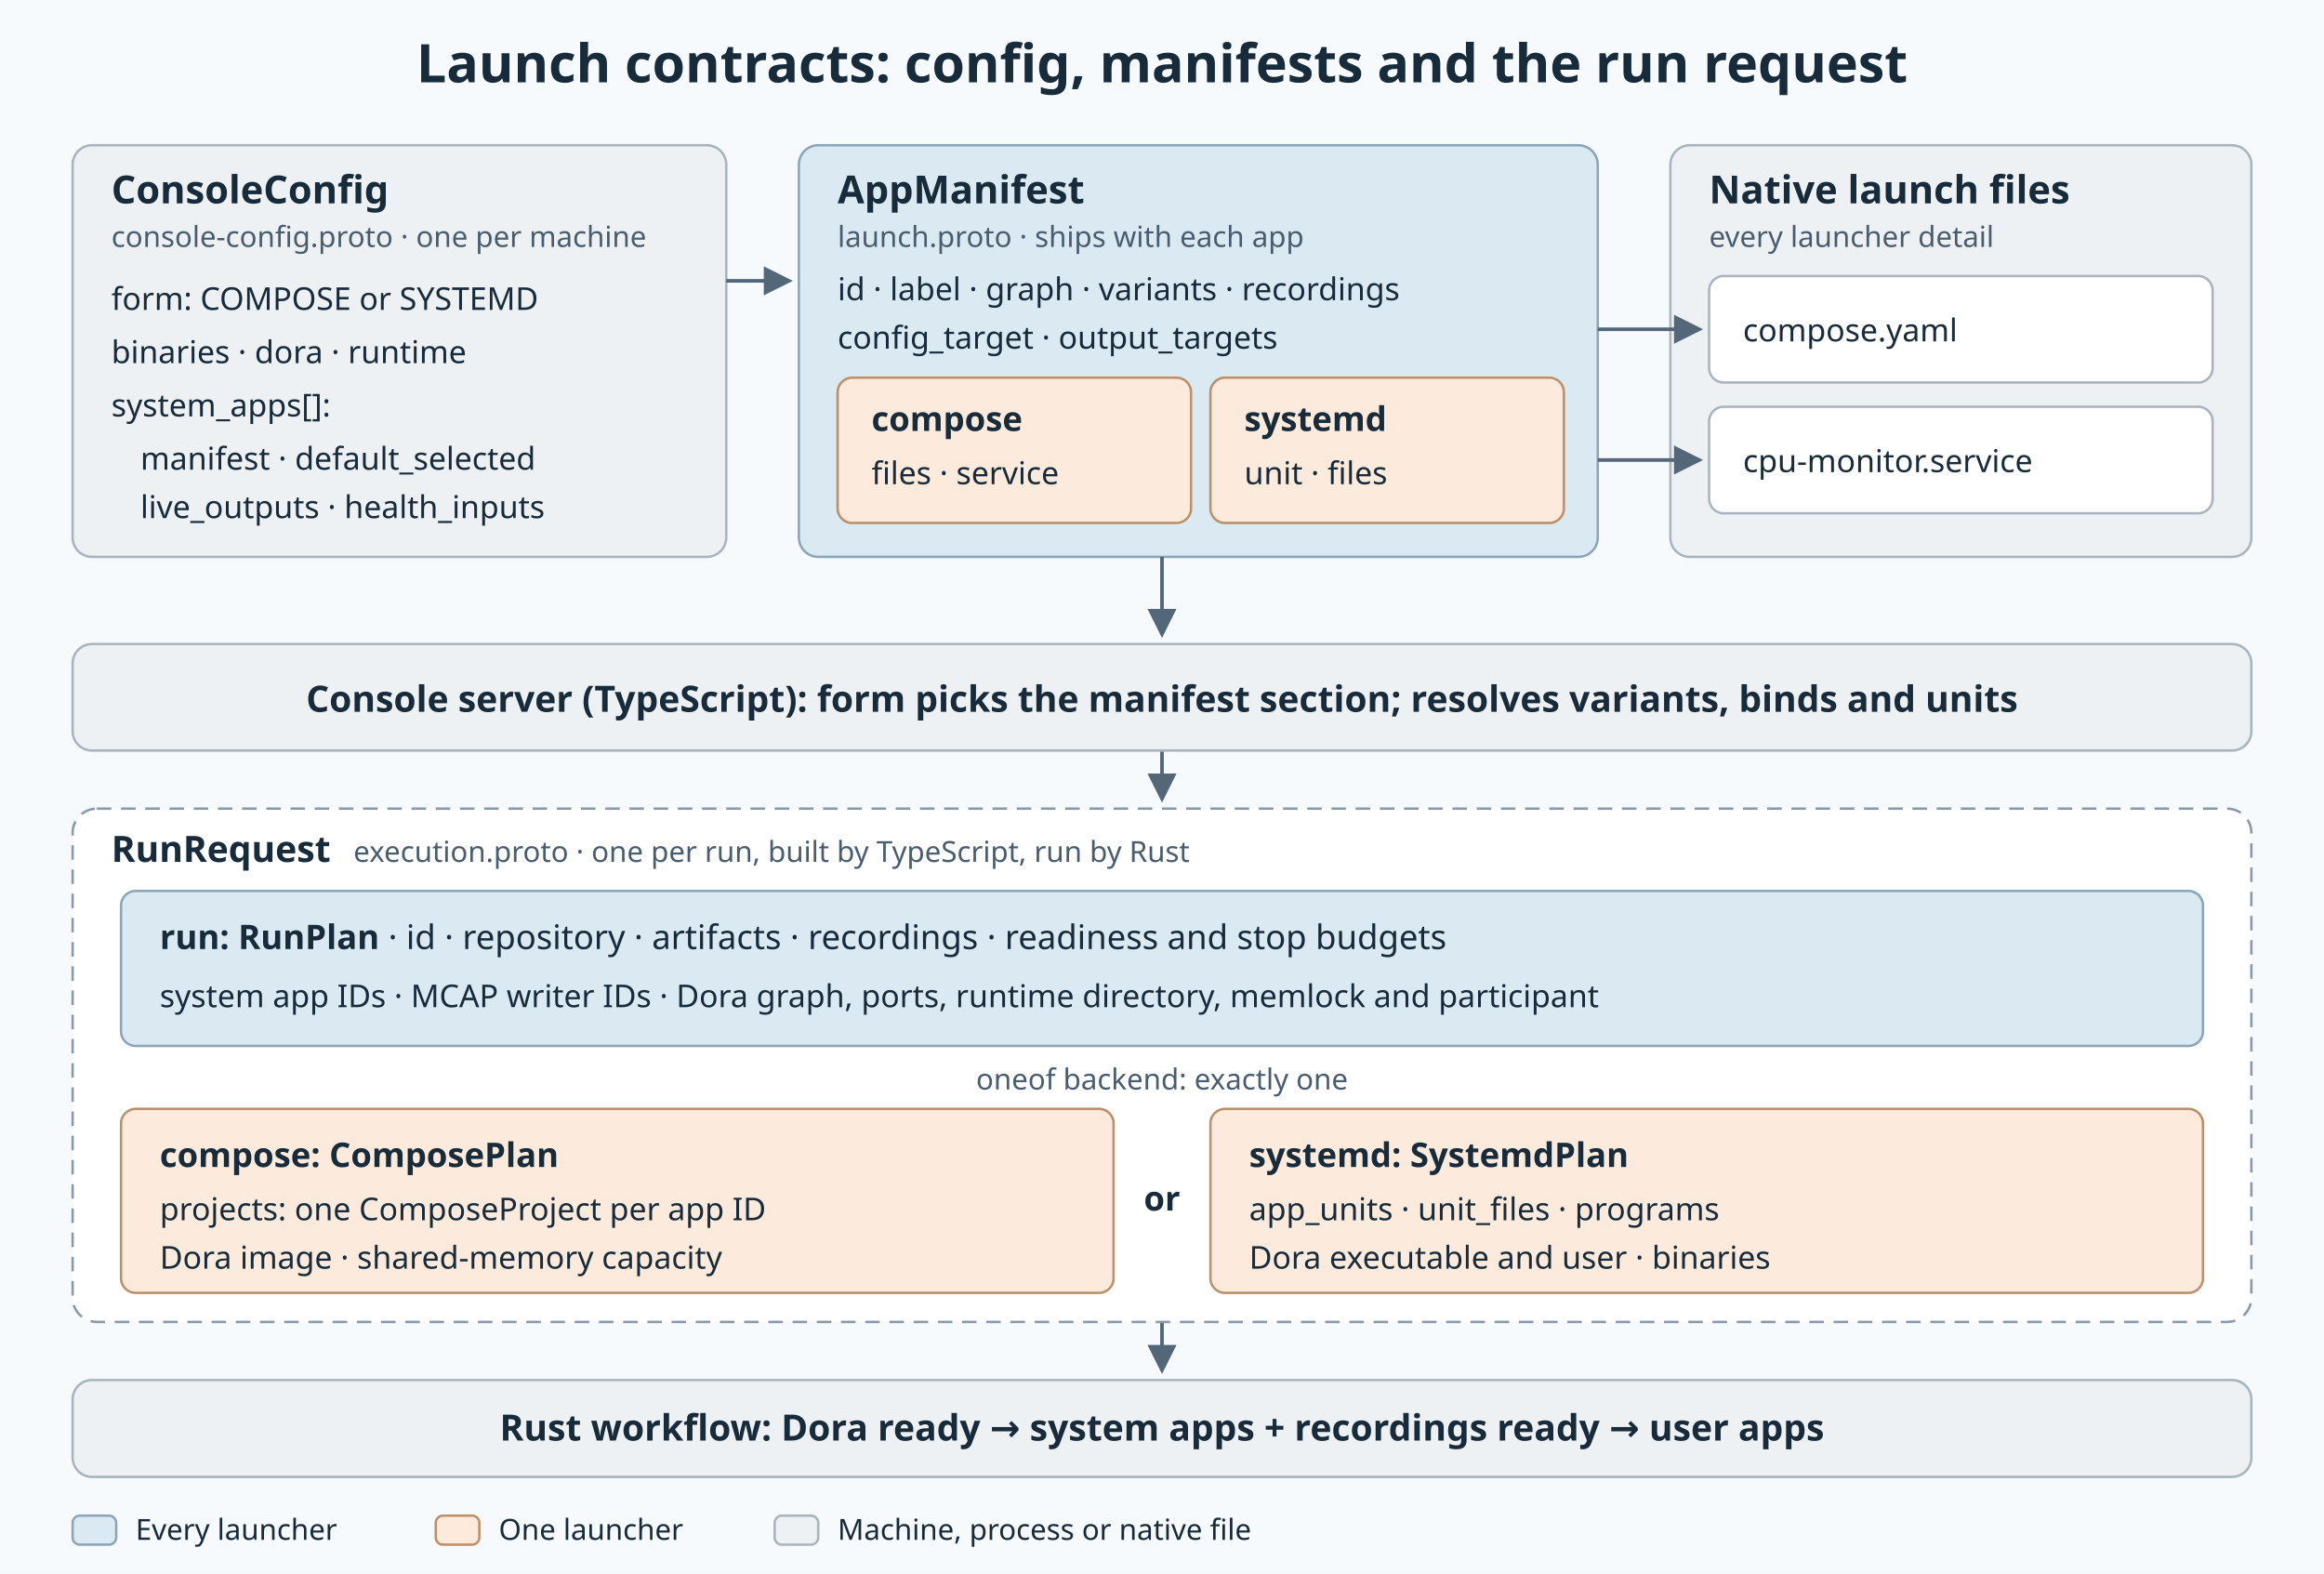
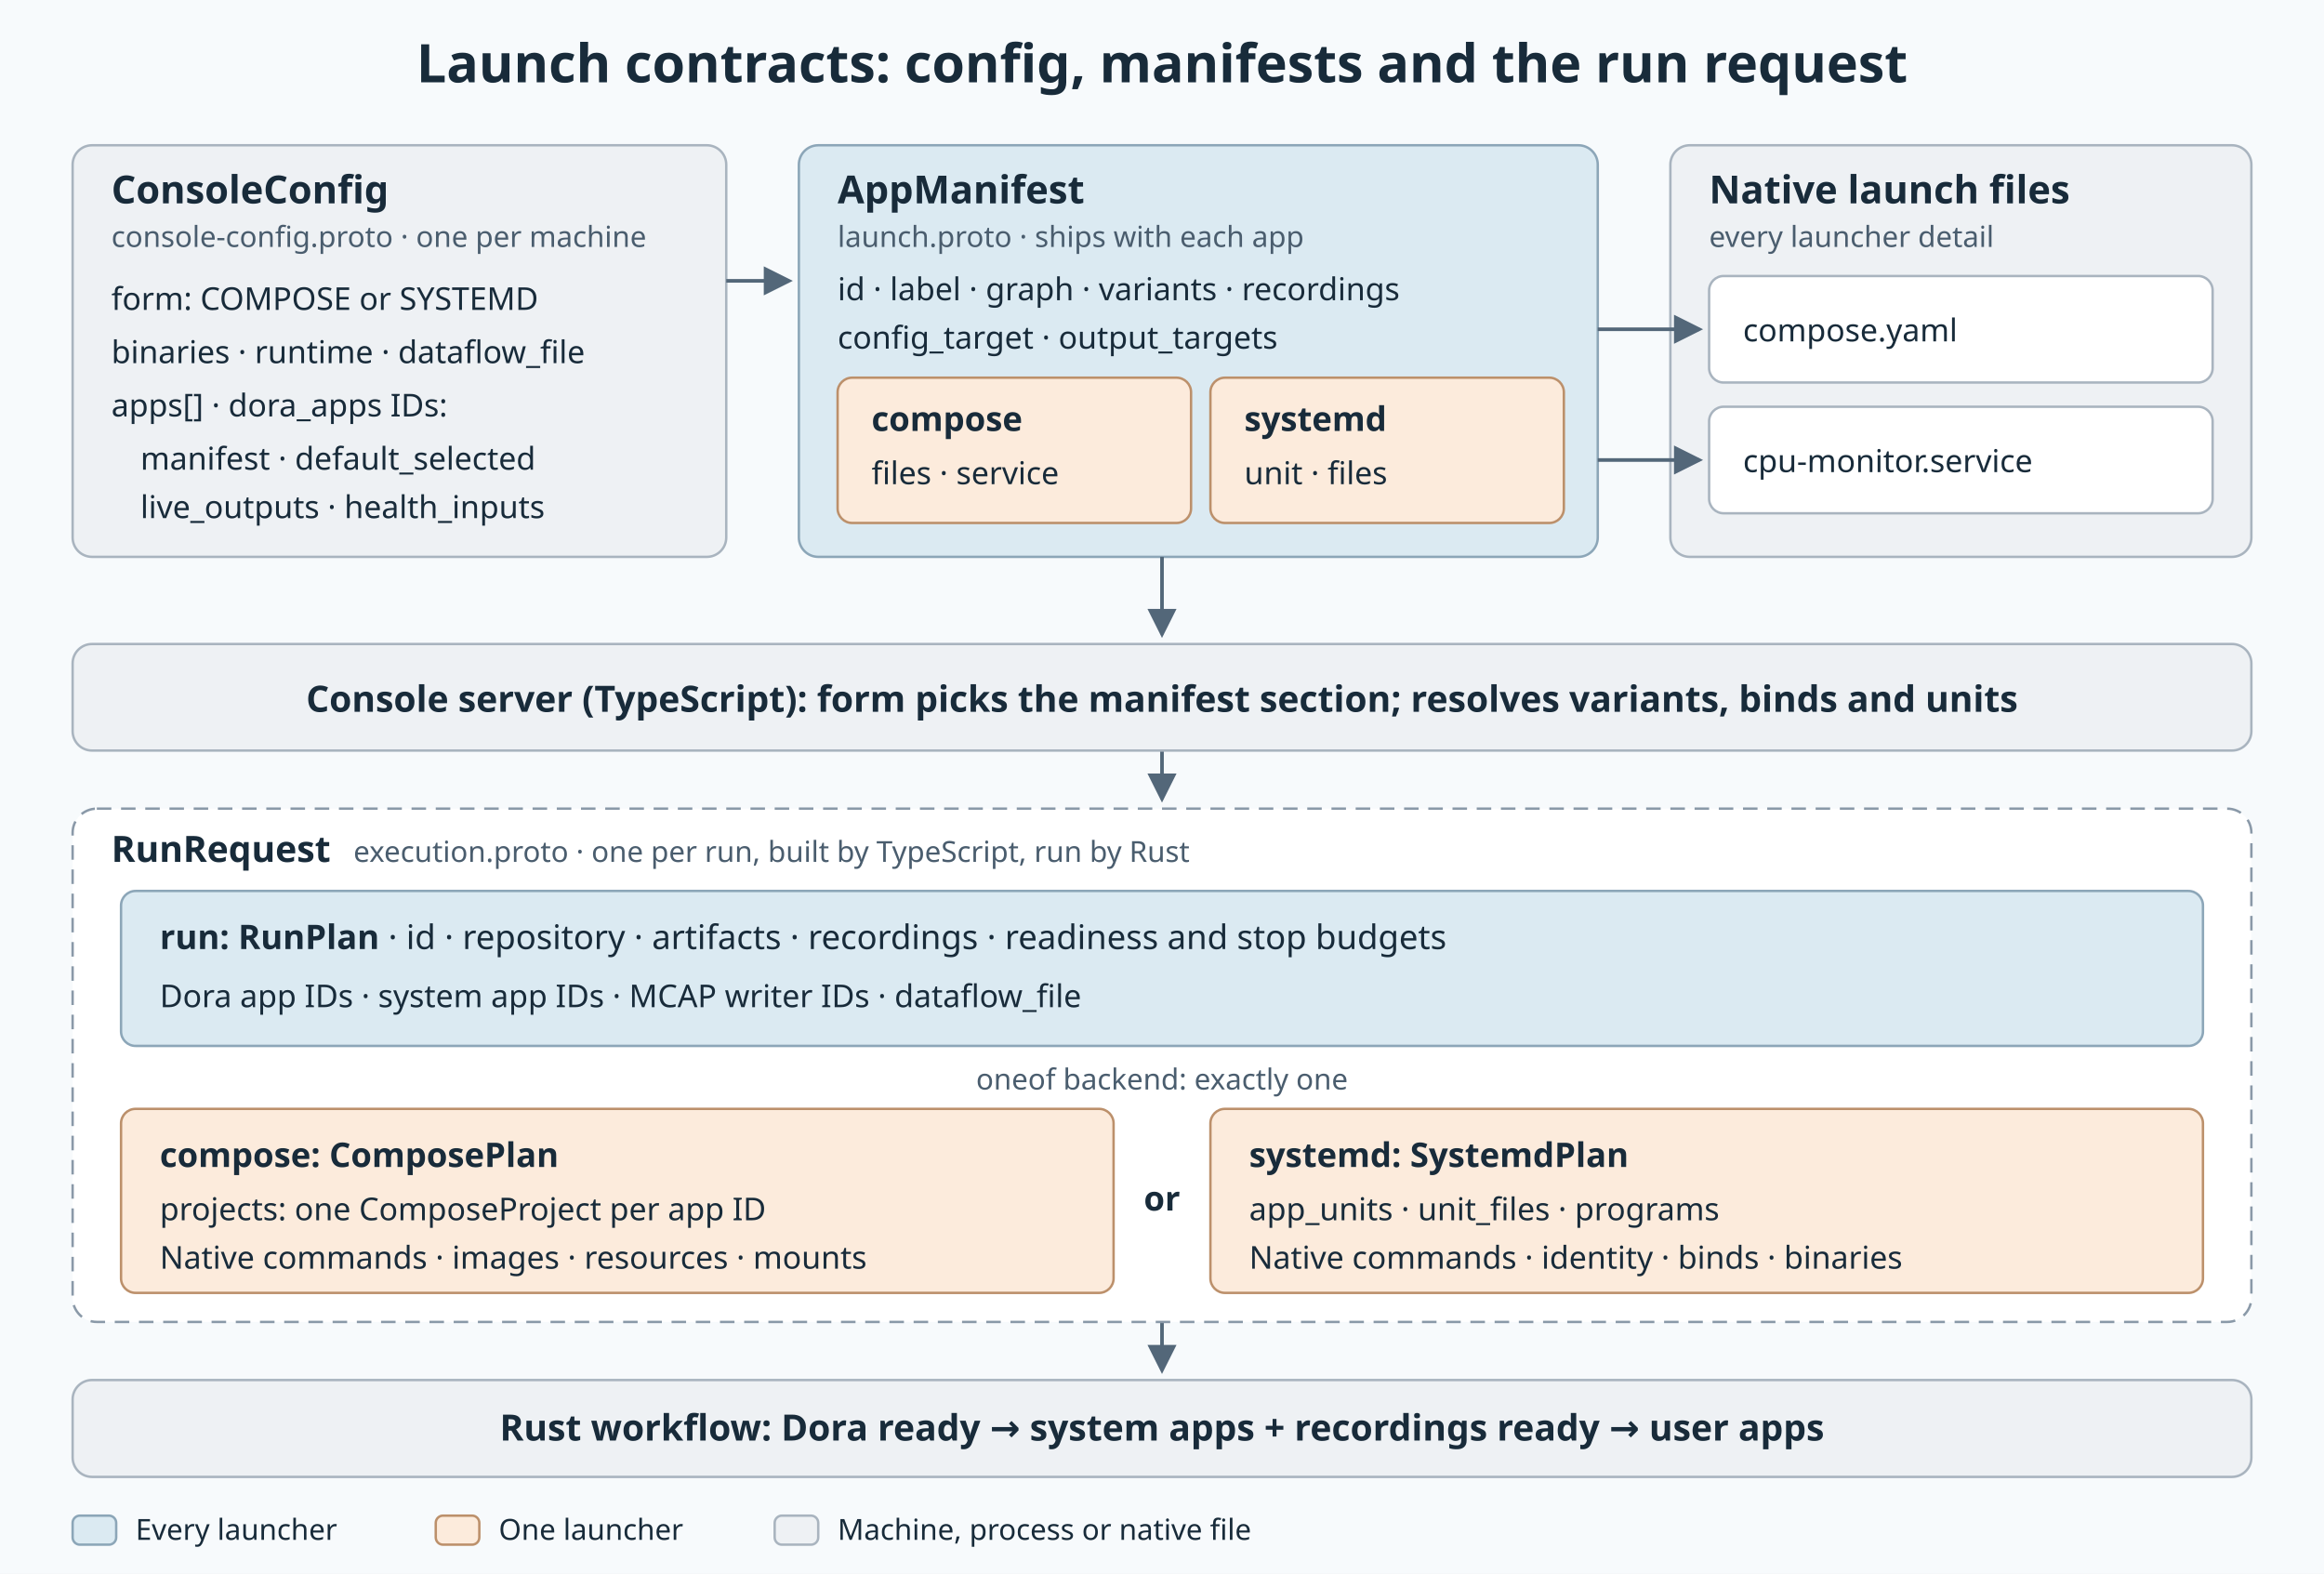
<svg xmlns="http://www.w3.org/2000/svg" width="960" height="650" viewBox="0 0 960 650" role="img" aria-labelledby="title desc">
  <defs>
    <marker id="arrow" markerWidth="9" markerHeight="9" refX="7" refY="4" orient="auto">
      <path d="M0,0 L8,4 L0,8" fill="#536779" />
    </marker>
  </defs>
  <rect width="960" height="650" fill="#f7fafc" />
  <g font-family="sans-serif" fill="#182b3a">
    <text x="480" y="34" font-size="22" font-weight="600" text-anchor="middle">Launch contracts: config, manifests and the run request</text>
    <rect x="30" y="60" width="270" height="170" rx="8" fill="#eef1f4" stroke="#a9b4bf" />
    <text x="46" y="84" font-size="16" font-weight="600">ConsoleConfig</text>
    <text x="46" y="102" font-size="12" fill="#4a5d6e">console-config.proto · one per machine</text>
    <g font-size="13">
      <text x="46" y="128">form: COMPOSE or SYSTEMD</text>
-       <text x="46" y="150">binaries · dora · runtime</text>
-       <text x="46" y="172">system_apps[]:</text>
+       <text x="46" y="150">binaries · runtime · dataflow_file</text>
+       <text x="46" y="172">apps[] · dora_apps IDs:</text>
      <text x="58" y="194">manifest · default_selected</text>
      <text x="58" y="214">live_outputs · health_inputs</text>
    </g>
    <rect x="330" y="60" width="330" height="170" rx="8" fill="#dbeaf2" stroke="#8ca6b8" />
    <text x="346" y="84" font-size="16" font-weight="600">AppManifest</text>
    <text x="346" y="102" font-size="12" fill="#4a5d6e">launch.proto · ships with each app</text>
    <g font-size="13">
      <text x="346" y="124">id · label · graph · variants · recordings</text>
      <text x="346" y="144">config_target · output_targets</text>
    </g>
    <rect x="346" y="156" width="146" height="60" rx="6" fill="#fcebdc" stroke="#bc906b" />
    <text x="360" y="178" font-size="14" font-weight="600">compose</text>
    <text x="360" y="200" font-size="13">files · service</text>
    <rect x="500" y="156" width="146" height="60" rx="6" fill="#fcebdc" stroke="#bc906b" />
    <text x="514" y="178" font-size="14" font-weight="600">systemd</text>
    <text x="514" y="200" font-size="13">unit · files</text>
    <rect x="690" y="60" width="240" height="170" rx="8" fill="#eef1f4" stroke="#a9b4bf" />
    <text x="706" y="84" font-size="16" font-weight="600">Native launch files</text>
    <text x="706" y="102" font-size="12" fill="#4a5d6e">every launcher detail</text>
    <rect x="706" y="114" width="208" height="44" rx="6" fill="#ffffff" stroke="#a9b4bf" />
    <text x="720" y="141" font-size="13">compose.yaml</text>
    <rect x="706" y="168" width="208" height="44" rx="6" fill="#ffffff" stroke="#a9b4bf" />
    <text x="720" y="195" font-size="13">cpu-monitor.service</text>
    <g fill="none" stroke="#536779" stroke-width="1.5" marker-end="url(#arrow)">
      <path d="M300 116 H326" />
      <path d="M660 136 H702" />
      <path d="M660 190 H702" />
      <path d="M480 230 V262" />
      <path d="M480 310 V330" />
      <path d="M480 546 V566" />
    </g>
    <rect x="30" y="266" width="900" height="44" rx="8" fill="#eef1f4" stroke="#a9b4bf" />
    <text x="480" y="294" font-size="15" font-weight="600" text-anchor="middle">Console server (TypeScript): form picks the manifest section; resolves variants, binds and units</text>
    <rect x="30" y="334" width="900" height="212" rx="10" fill="#ffffff" stroke="#8a99a8" stroke-dasharray="6 4" />
    <text x="46" y="356" font-size="15" font-weight="600">RunRequest</text>
    <text x="146" y="356" font-size="12" fill="#4a5d6e">execution.proto · one per run, built by TypeScript, run by Rust</text>
    <rect x="50" y="368" width="860" height="64" rx="6" fill="#dbeaf2" stroke="#8ca6b8" />
    <text x="66" y="392" font-size="14">
      <tspan font-weight="600">run: RunPlan</tspan> · id · repository · artifacts · recordings · readiness and stop budgets</text>
-     <text x="66" y="416" font-size="13">system app IDs · MCAP writer IDs · Dora graph, ports, runtime directory, memlock and participant</text>
+     <text x="66" y="416" font-size="13">Dora app IDs · system app IDs · MCAP writer IDs · dataflow_file</text>
    <text x="480" y="450" font-size="12" fill="#4a5d6e" text-anchor="middle">oneof backend: exactly one</text>
    <rect x="50" y="458" width="410" height="76" rx="6" fill="#fcebdc" stroke="#bc906b" />
    <text x="66" y="482" font-size="14" font-weight="600">compose: ComposePlan</text>
    <text x="66" y="504" font-size="13">projects: one ComposeProject per app ID</text>
-     <text x="66" y="524" font-size="13">Dora image · shared-memory capacity</text>
+     <text x="66" y="524" font-size="13">Native commands · images · resources · mounts</text>
    <text x="480" y="500" font-size="14" font-weight="600" text-anchor="middle">or</text>
    <rect x="500" y="458" width="410" height="76" rx="6" fill="#fcebdc" stroke="#bc906b" />
    <text x="516" y="482" font-size="14" font-weight="600">systemd: SystemdPlan</text>
    <text x="516" y="504" font-size="13">app_units · unit_files · programs</text>
-     <text x="516" y="524" font-size="13">Dora executable and user · binaries</text>
+     <text x="516" y="524" font-size="13">Native commands · identity · binds · binaries</text>
    <rect x="30" y="570" width="900" height="40" rx="8" fill="#eef1f4" stroke="#a9b4bf" />
    <text x="480" y="595" font-size="15" font-weight="600" text-anchor="middle">Rust workflow: Dora ready → system apps + recordings ready → user apps</text>
    <g font-size="12">
      <rect x="30" y="626" width="18" height="12" rx="3" fill="#dbeaf2" stroke="#8ca6b8" />
      <text x="56" y="636">Every launcher</text>
      <rect x="180" y="626" width="18" height="12" rx="3" fill="#fcebdc" stroke="#bc906b" />
      <text x="206" y="636">One launcher</text>
      <rect x="320" y="626" width="18" height="12" rx="3" fill="#eef1f4" stroke="#a9b4bf" />
      <text x="346" y="636">Machine, process or native file</text>
    </g>
  </g>
</svg>
